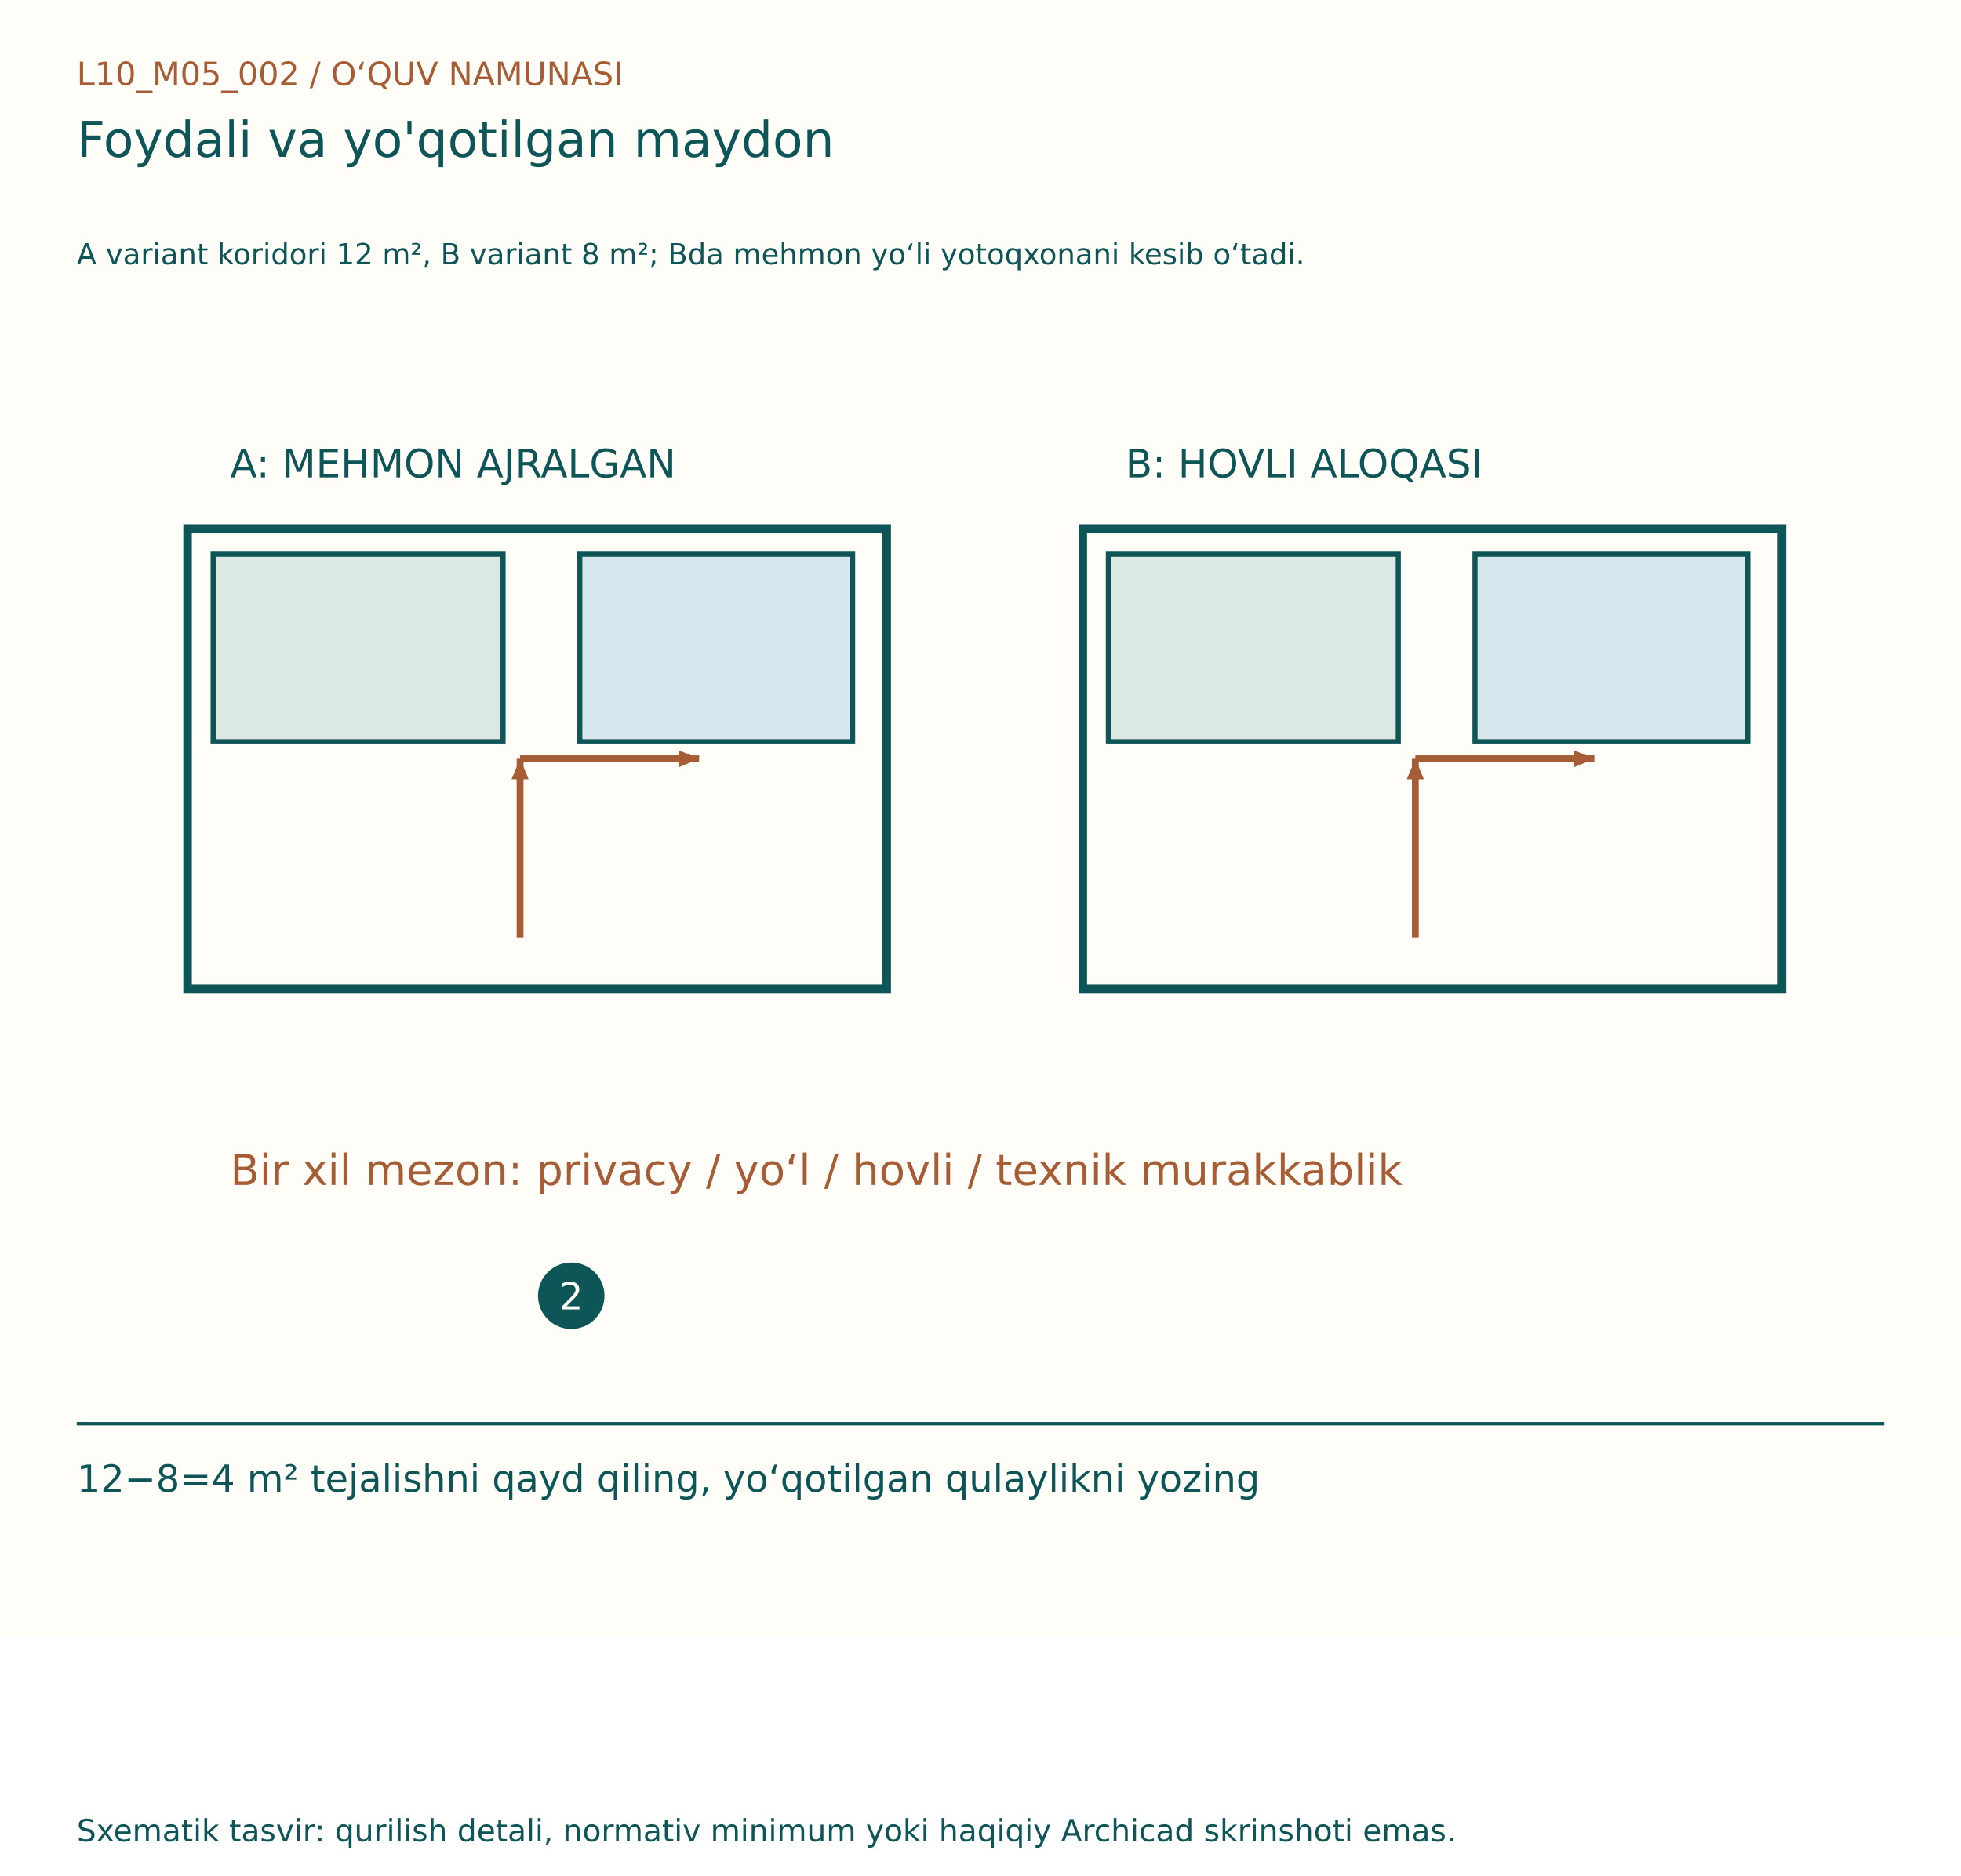
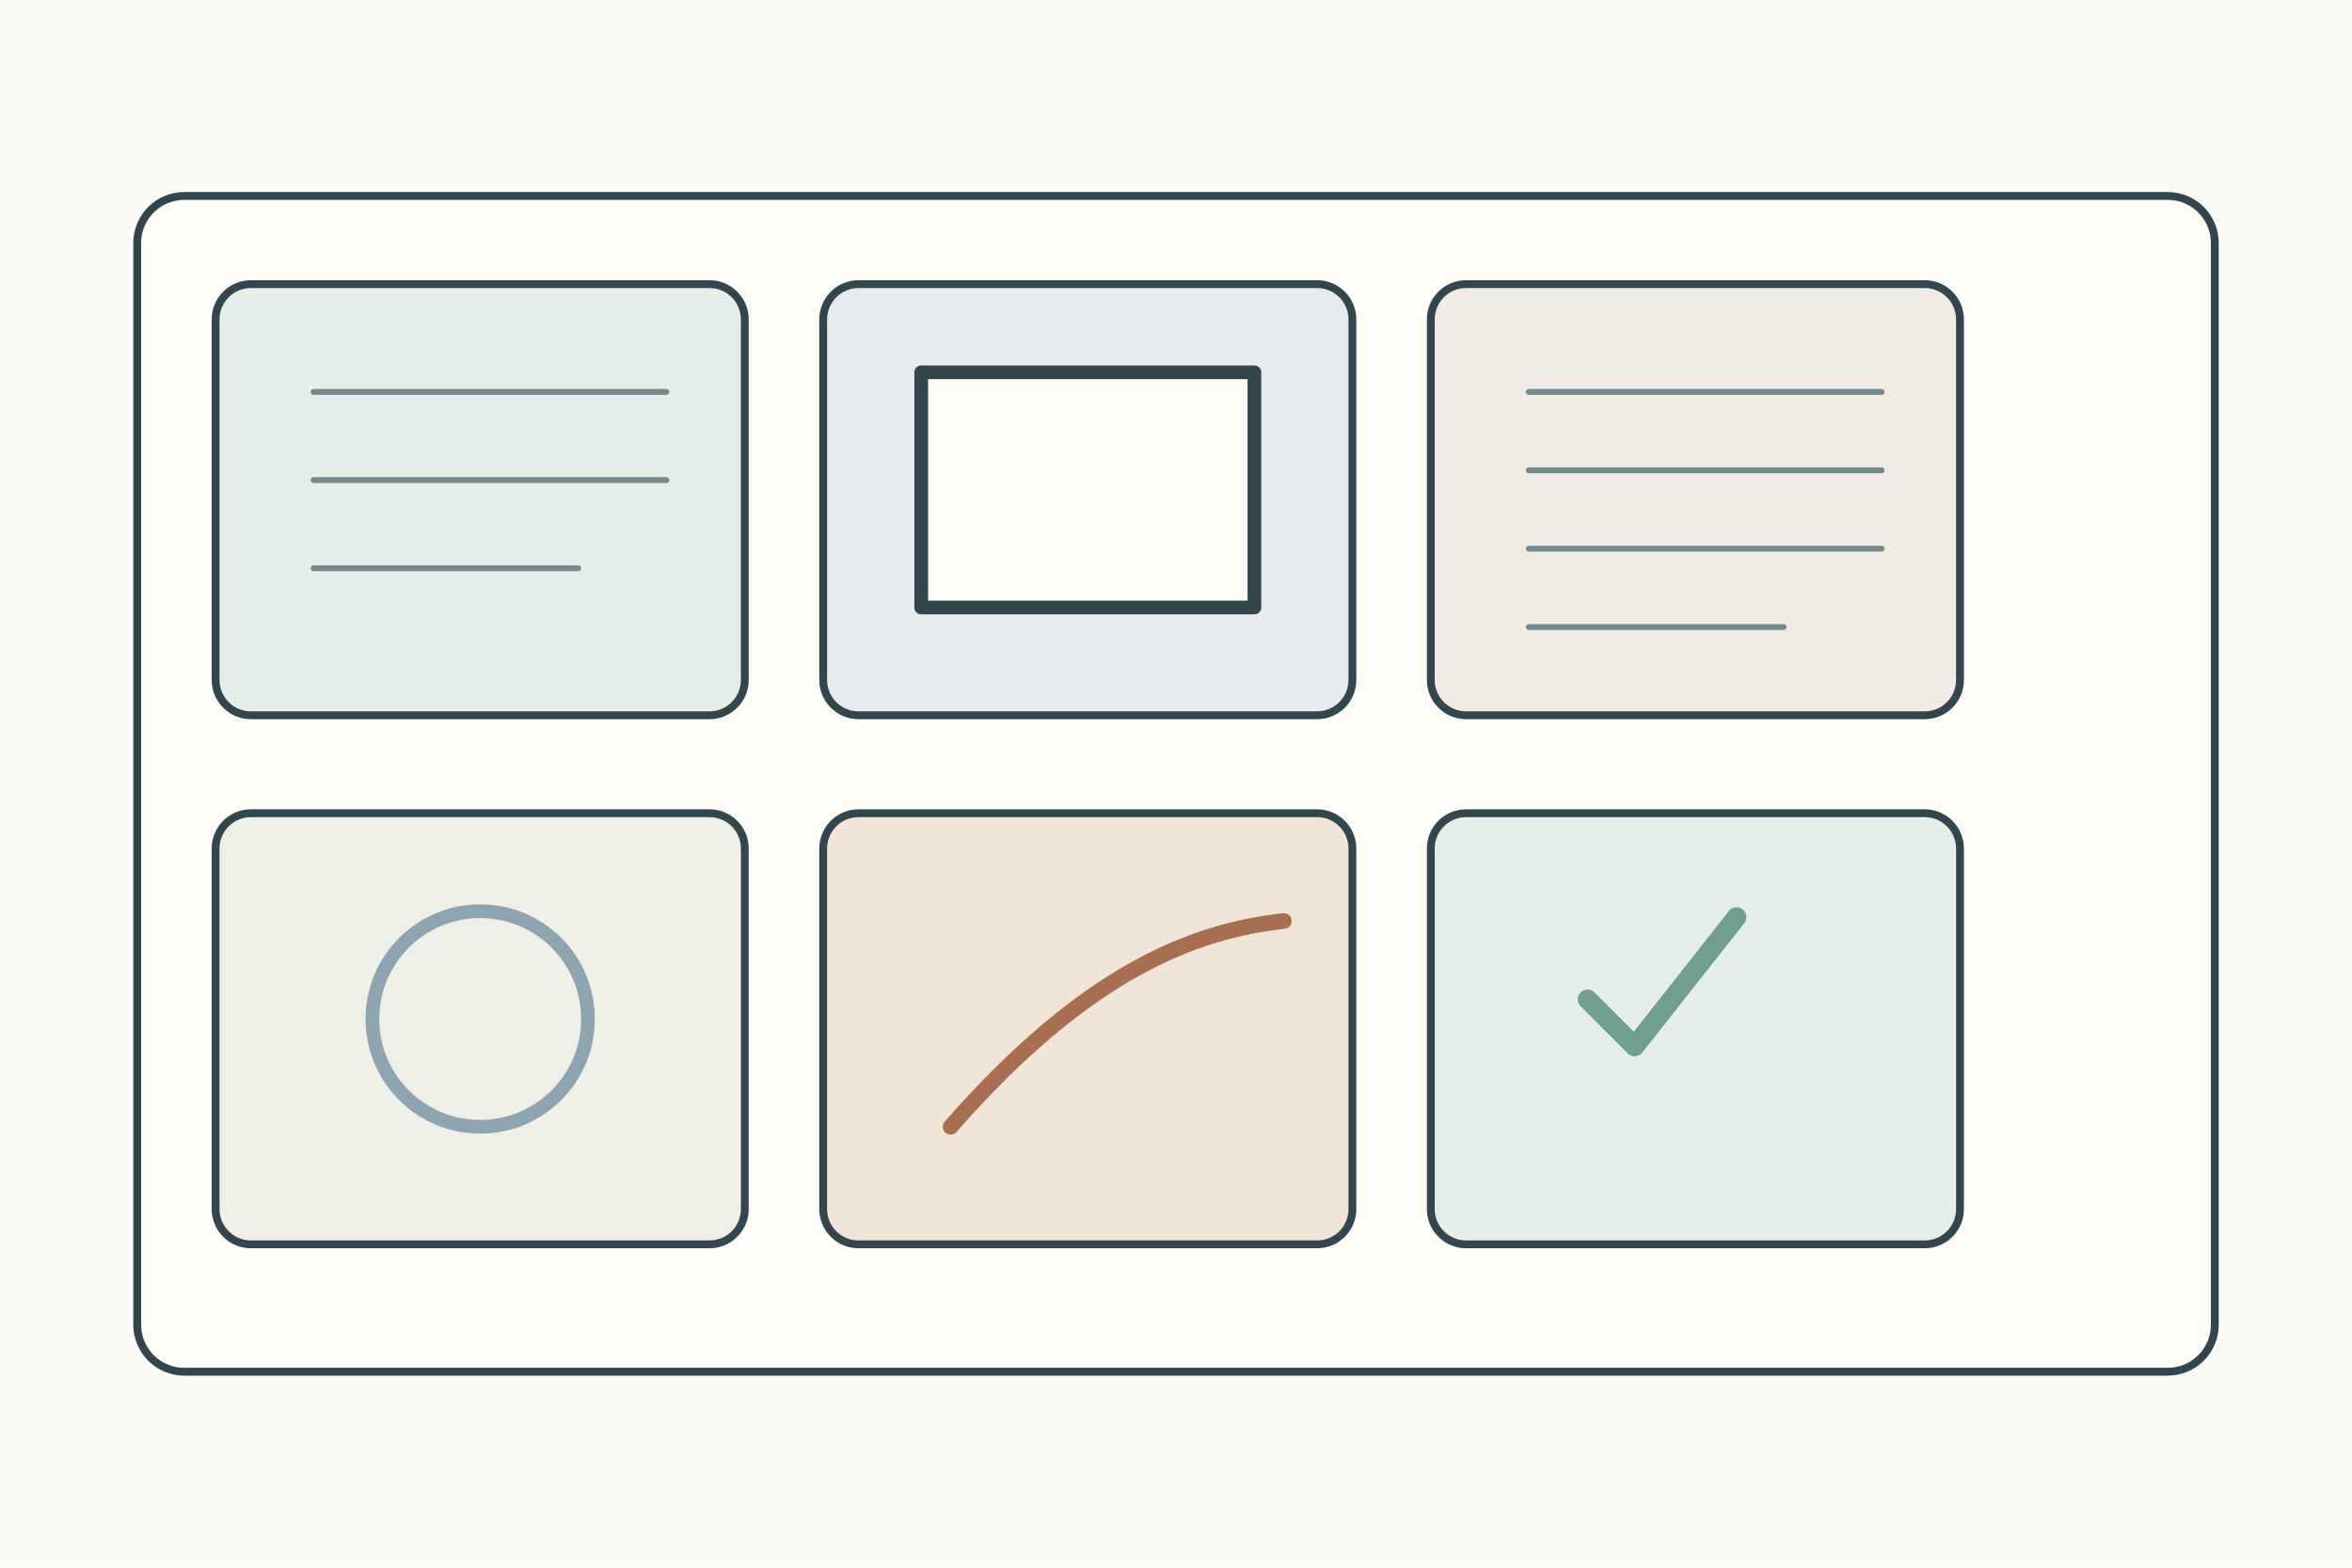
- <svg xmlns="http://www.w3.org/2000/svg" width="1150" height="1100" viewBox="0 0 1150 1100">
-   <rect width="1150" height="960" fill="#FFFDF7" />
-   <g font-family="DejaVu Sans, Segoe UI, sans-serif">
-     <text x="45" y="50" font-size="19" fill="#A65D35">L10_M05_002  /  O‘QUV NAMUNASI</text>
-     <text x="45" y="92" font-size="29" fill="#0E5558">Foydali va yo'qotilgan maydon</text>
-     <text x="45" y="155" font-size="17" fill="#0E5558">A variant koridori 12 m², B variant 8 m²; Bda mehmon yo‘li yotoqxonani kesib o‘tadi.</text>
-     <g transform="translate(0,80)">
-       <rect x="110" y="230" width="410" height="270" fill="#FFFDF7" stroke="#0E5558" stroke-width="5" />
-       <rect x="125" y="245" width="170" height="110" fill="#DBE9E2" stroke="#0E5558" stroke-width="3" />
-       <rect x="340" y="245" width="160" height="110" fill="#D5E7ED" stroke="#0E5558" stroke-width="3" />
-       <text x="135" y="200" font-size="23" fill="#0E5558">A: MEHMON AJRALGAN</text>
-       <line x1="305" y1="470" x2="305" y2="365" stroke="#A65D35" stroke-width="4" />
-       <path d="M305, 365 l-12,-5 l0,10 Z" fill="#A65D35" transform="rotate(-90.0 305 365)" />
-       <line x1="305" y1="365" x2="410" y2="365" stroke="#A65D35" stroke-width="4" />
-       <path d="M410, 365 l-12,-5 l0,10 Z" fill="#A65D35" transform="rotate(0.0 410 365)" />
-       <rect x="635" y="230" width="410" height="270" fill="#FFFDF7" stroke="#0E5558" stroke-width="5" />
-       <rect x="650" y="245" width="170" height="110" fill="#DBE9E2" stroke="#0E5558" stroke-width="3" />
-       <rect x="865" y="245" width="160" height="110" fill="#D5E7ED" stroke="#0E5558" stroke-width="3" />
-       <text x="660" y="200" font-size="23" fill="#0E5558">B: HOVLI ALOQASI</text>
-       <line x1="830" y1="470" x2="830" y2="365" stroke="#A65D35" stroke-width="4" />
-       <path d="M830, 365 l-12,-5 l0,10 Z" fill="#A65D35" transform="rotate(-90.0 830 365)" />
-       <line x1="830" y1="365" x2="935" y2="365" stroke="#A65D35" stroke-width="4" />
-       <path d="M935, 365 l-12,-5 l0,10 Z" fill="#A65D35" transform="rotate(0.0 935 365)" />
-       <text x="135" y="615" font-size="25" fill="#A65D35">Bir xil mezon: privacy / yo‘l / hovli / texnik murakkablik</text>
-       <circle cx="335" cy="680" r="18" fill="#0E5558" stroke="#0E5558" stroke-width="3" />
-       <text x="328" y="688" font-size="22" fill="#FFFDF7">2</text>
+ <svg xmlns="http://www.w3.org/2000/svg" width="1200" height="800">
+   <rect width="1200" height="800" fill="#fbfaf4" />
+   <g stroke="#34464d" stroke-width="4" fill="none" stroke-linecap="round" stroke-linejoin="round">
+     <rect x="70" y="100" width="1060" height="600" rx="24" fill="#fffef9" />
+     <g transform="translate(110 145)">
+       <g>
+         <rect width="270" height="220" rx="18" fill="#e5eee8" />
+         <path d="M50 55h180M50 100h180M50 145h135" stroke="#75888d" stroke-width="3" />
+       </g>
+       <g transform="translate(310 0)">
+         <rect width="270" height="220" rx="18" fill="#e7ebef" />
+         <rect x="50" y="45" width="170" height="120" fill="#fffef9" stroke-width="7" />
+       </g>
+       <g transform="translate(620 0)">
+         <rect width="270" height="220" rx="18" fill="#f0ece5" />
+         <path d="M50 55h180M50 95h180M50 135h180M50 175h130" stroke="#75888d" stroke-width="3" />
+       </g>
+       <g transform="translate(0 270)">
+         <rect width="270" height="220" rx="18" fill="#eef0e8" />
+         <circle cx="135" cy="105" r="55" fill="none" stroke="#8ea4b0" stroke-width="7" />
+       </g>
+       <g transform="translate(310 270)">
+         <rect width="270" height="220" rx="18" fill="#f0e5d7" />
+         <path d="M65 160c70-80 125-100 170-105" stroke="#a66f50" stroke-width="8" />
+       </g>
+       <g transform="translate(620 270)">
+         <rect width="270" height="220" rx="18" fill="#e5eee8" />
+         <path d="M80 95l24 24 52-66" stroke="#6f9f8d" stroke-width="10" />
+       </g>
    </g>
-     <line x1="45" y1="835" x2="1105" y2="835" stroke="#0E5558" stroke-width="2" />
-     <text x="45" y="875" font-size="22" fill="#0E5558">12−8=4 m² tejalishni qayd qiling, yo‘qotilgan qulaylikni yozing</text>
-     <text x="45" y="1080" font-size="18" fill="#0E5558">Sxematik tasvir: qurilish detali, normativ minimum yoki haqiqiy Archicad skrinshoti emas.</text>
  </g>
</svg>
